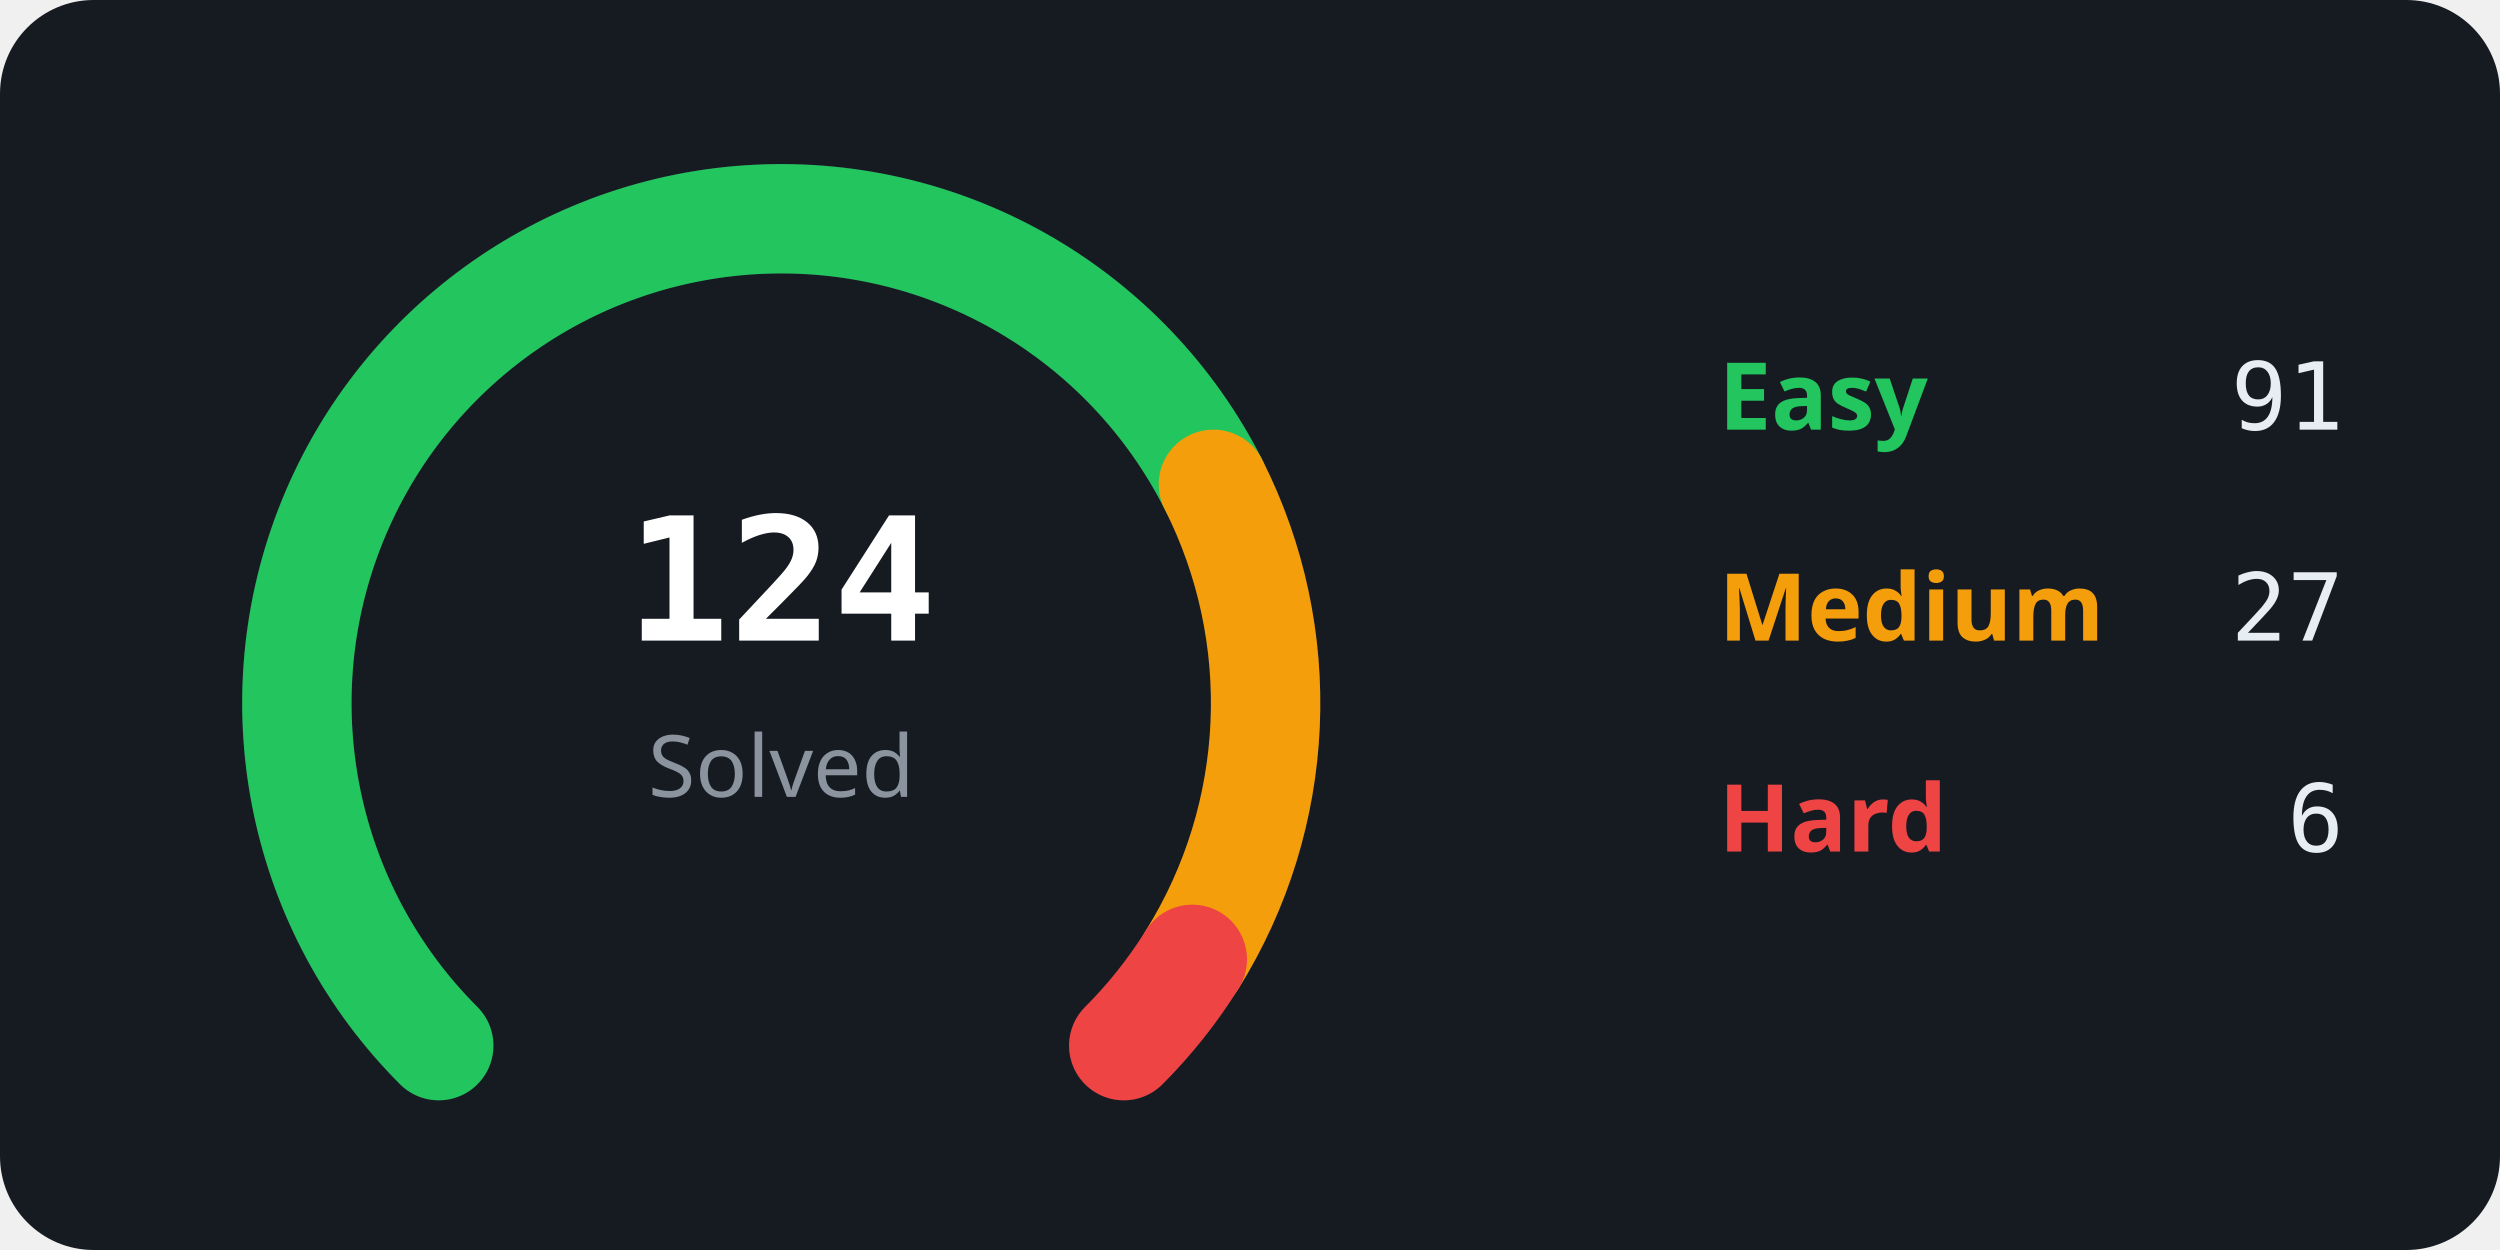
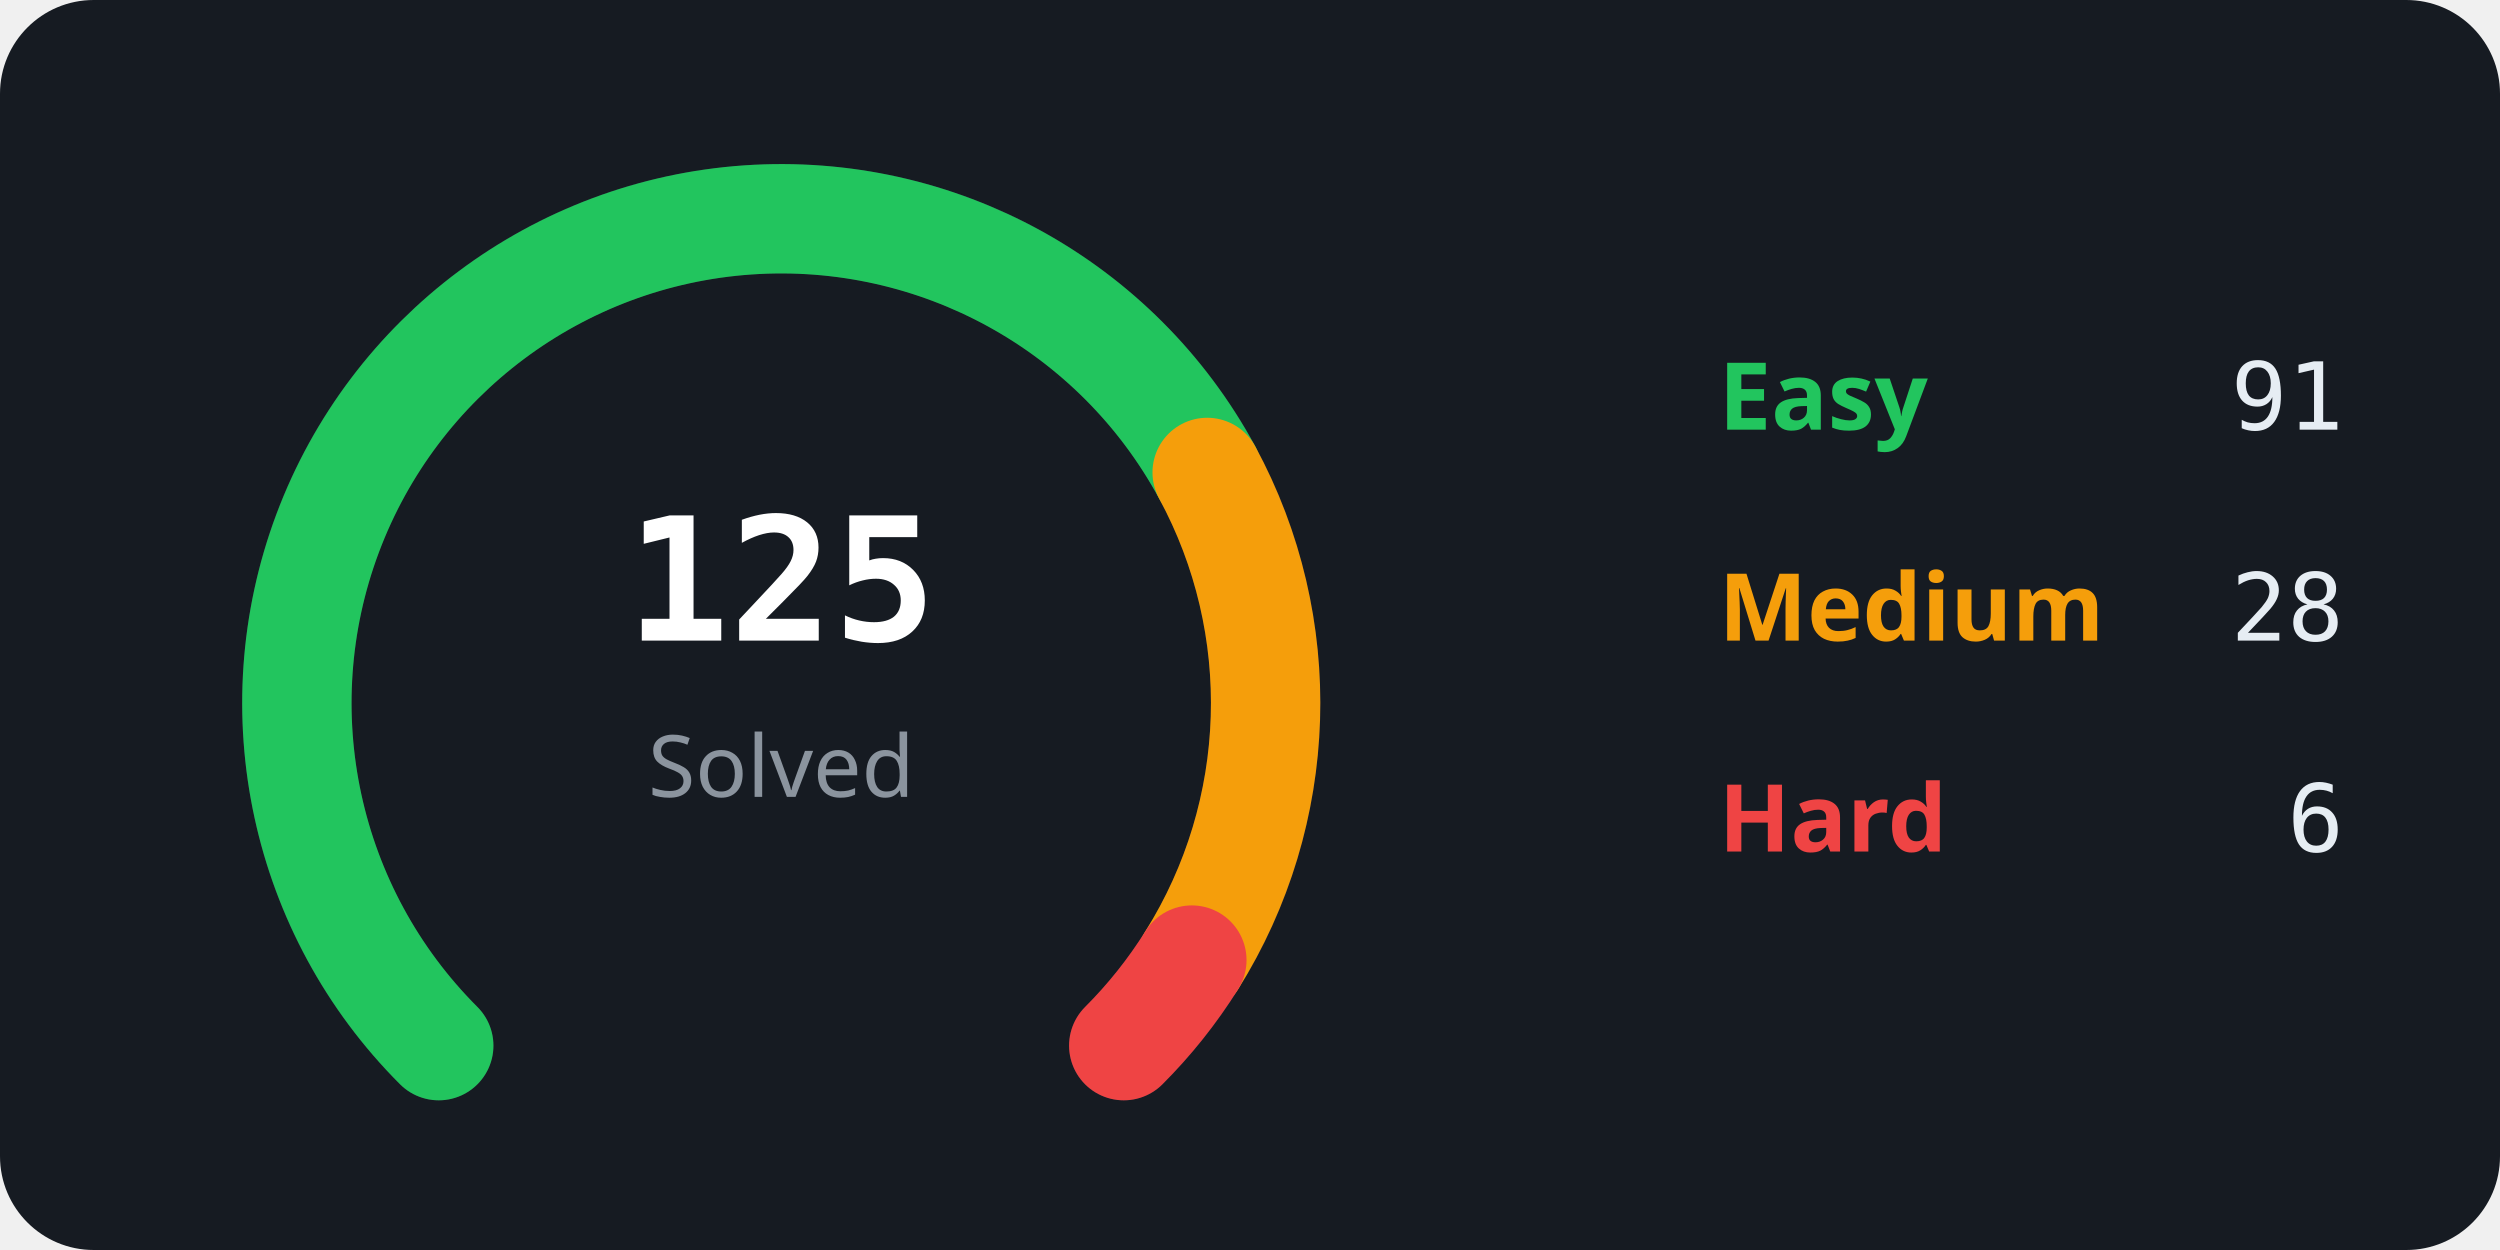
<svg xmlns="http://www.w3.org/2000/svg" width="320" height="160" viewBox="0 0 320 160">
  <rect width="320" height="160" rx="12" fill="#161b22" />
  <path d="M 56.159,133.841 A 62,62 0 1,1 143.841,133.841" stroke="#2d2d3d" stroke-width="14" fill="none" stroke-linecap="round" />
-   <path d="M 56.159,133.841 A 62,62 0 1,1 155.314,61.993" stroke="#22c55e" stroke-width="14" fill="none" stroke-linecap="round" />
-   <path d="M 155.314,61.993 A 62,62 0 0,1 152.616,122.796" stroke="#f59e0b" stroke-width="14" fill="none" stroke-linecap="round" />
-   <path d="M 152.616,122.796 A 62,62 0 0,1 143.841,133.841" stroke="#ef4444" stroke-width="14" fill="none" stroke-linecap="round" />
-   <text x="100" y="82" text-anchor="middle" fill="white" font-size="22" font-weight="bold" font-family="monospace">124</text>
+   <path d="M 56.159,133.841 A 62,62 0 1,1 154.518,60.473" stroke="#22c55e" stroke-width="14" fill="none" stroke-linecap="round" />
+   <path d="M 154.518,60.473 A 62,62 0 0,1 152.556,122.892" stroke="#f59e0b" stroke-width="14" fill="none" stroke-linecap="round" />
+   <path d="M 152.556,122.892 A 62,62 0 0,1 143.841,133.841" stroke="#ef4444" stroke-width="14" fill="none" stroke-linecap="round" />
+   <text x="100" y="82" text-anchor="middle" fill="white" font-size="22" font-weight="bold" font-family="monospace">125</text>
  <text x="100" y="102" text-anchor="middle" fill="#8b949e" font-size="11" font-family="sans-serif">Solved</text>
  <text x="220" y="55" fill="#22c55e" font-size="12" font-weight="bold" font-family="sans-serif">Easy</text>
  <text x="300" y="55" fill="#e6edf3" font-size="12" font-family="monospace" text-anchor="end">91</text>
  <text x="220" y="82" fill="#f59e0b" font-size="12" font-weight="bold" font-family="sans-serif">Medium</text>
-   <text x="300" y="82" fill="#e6edf3" font-size="12" font-family="monospace" text-anchor="end">27</text>
+   <text x="300" y="82" fill="#e6edf3" font-size="12" font-family="monospace" text-anchor="end">28</text>
  <text x="220" y="109" fill="#ef4444" font-size="12" font-weight="bold" font-family="sans-serif">Hard</text>
  <text x="300" y="109" fill="#e6edf3" font-size="12" font-family="monospace" text-anchor="end">6</text>
</svg>
